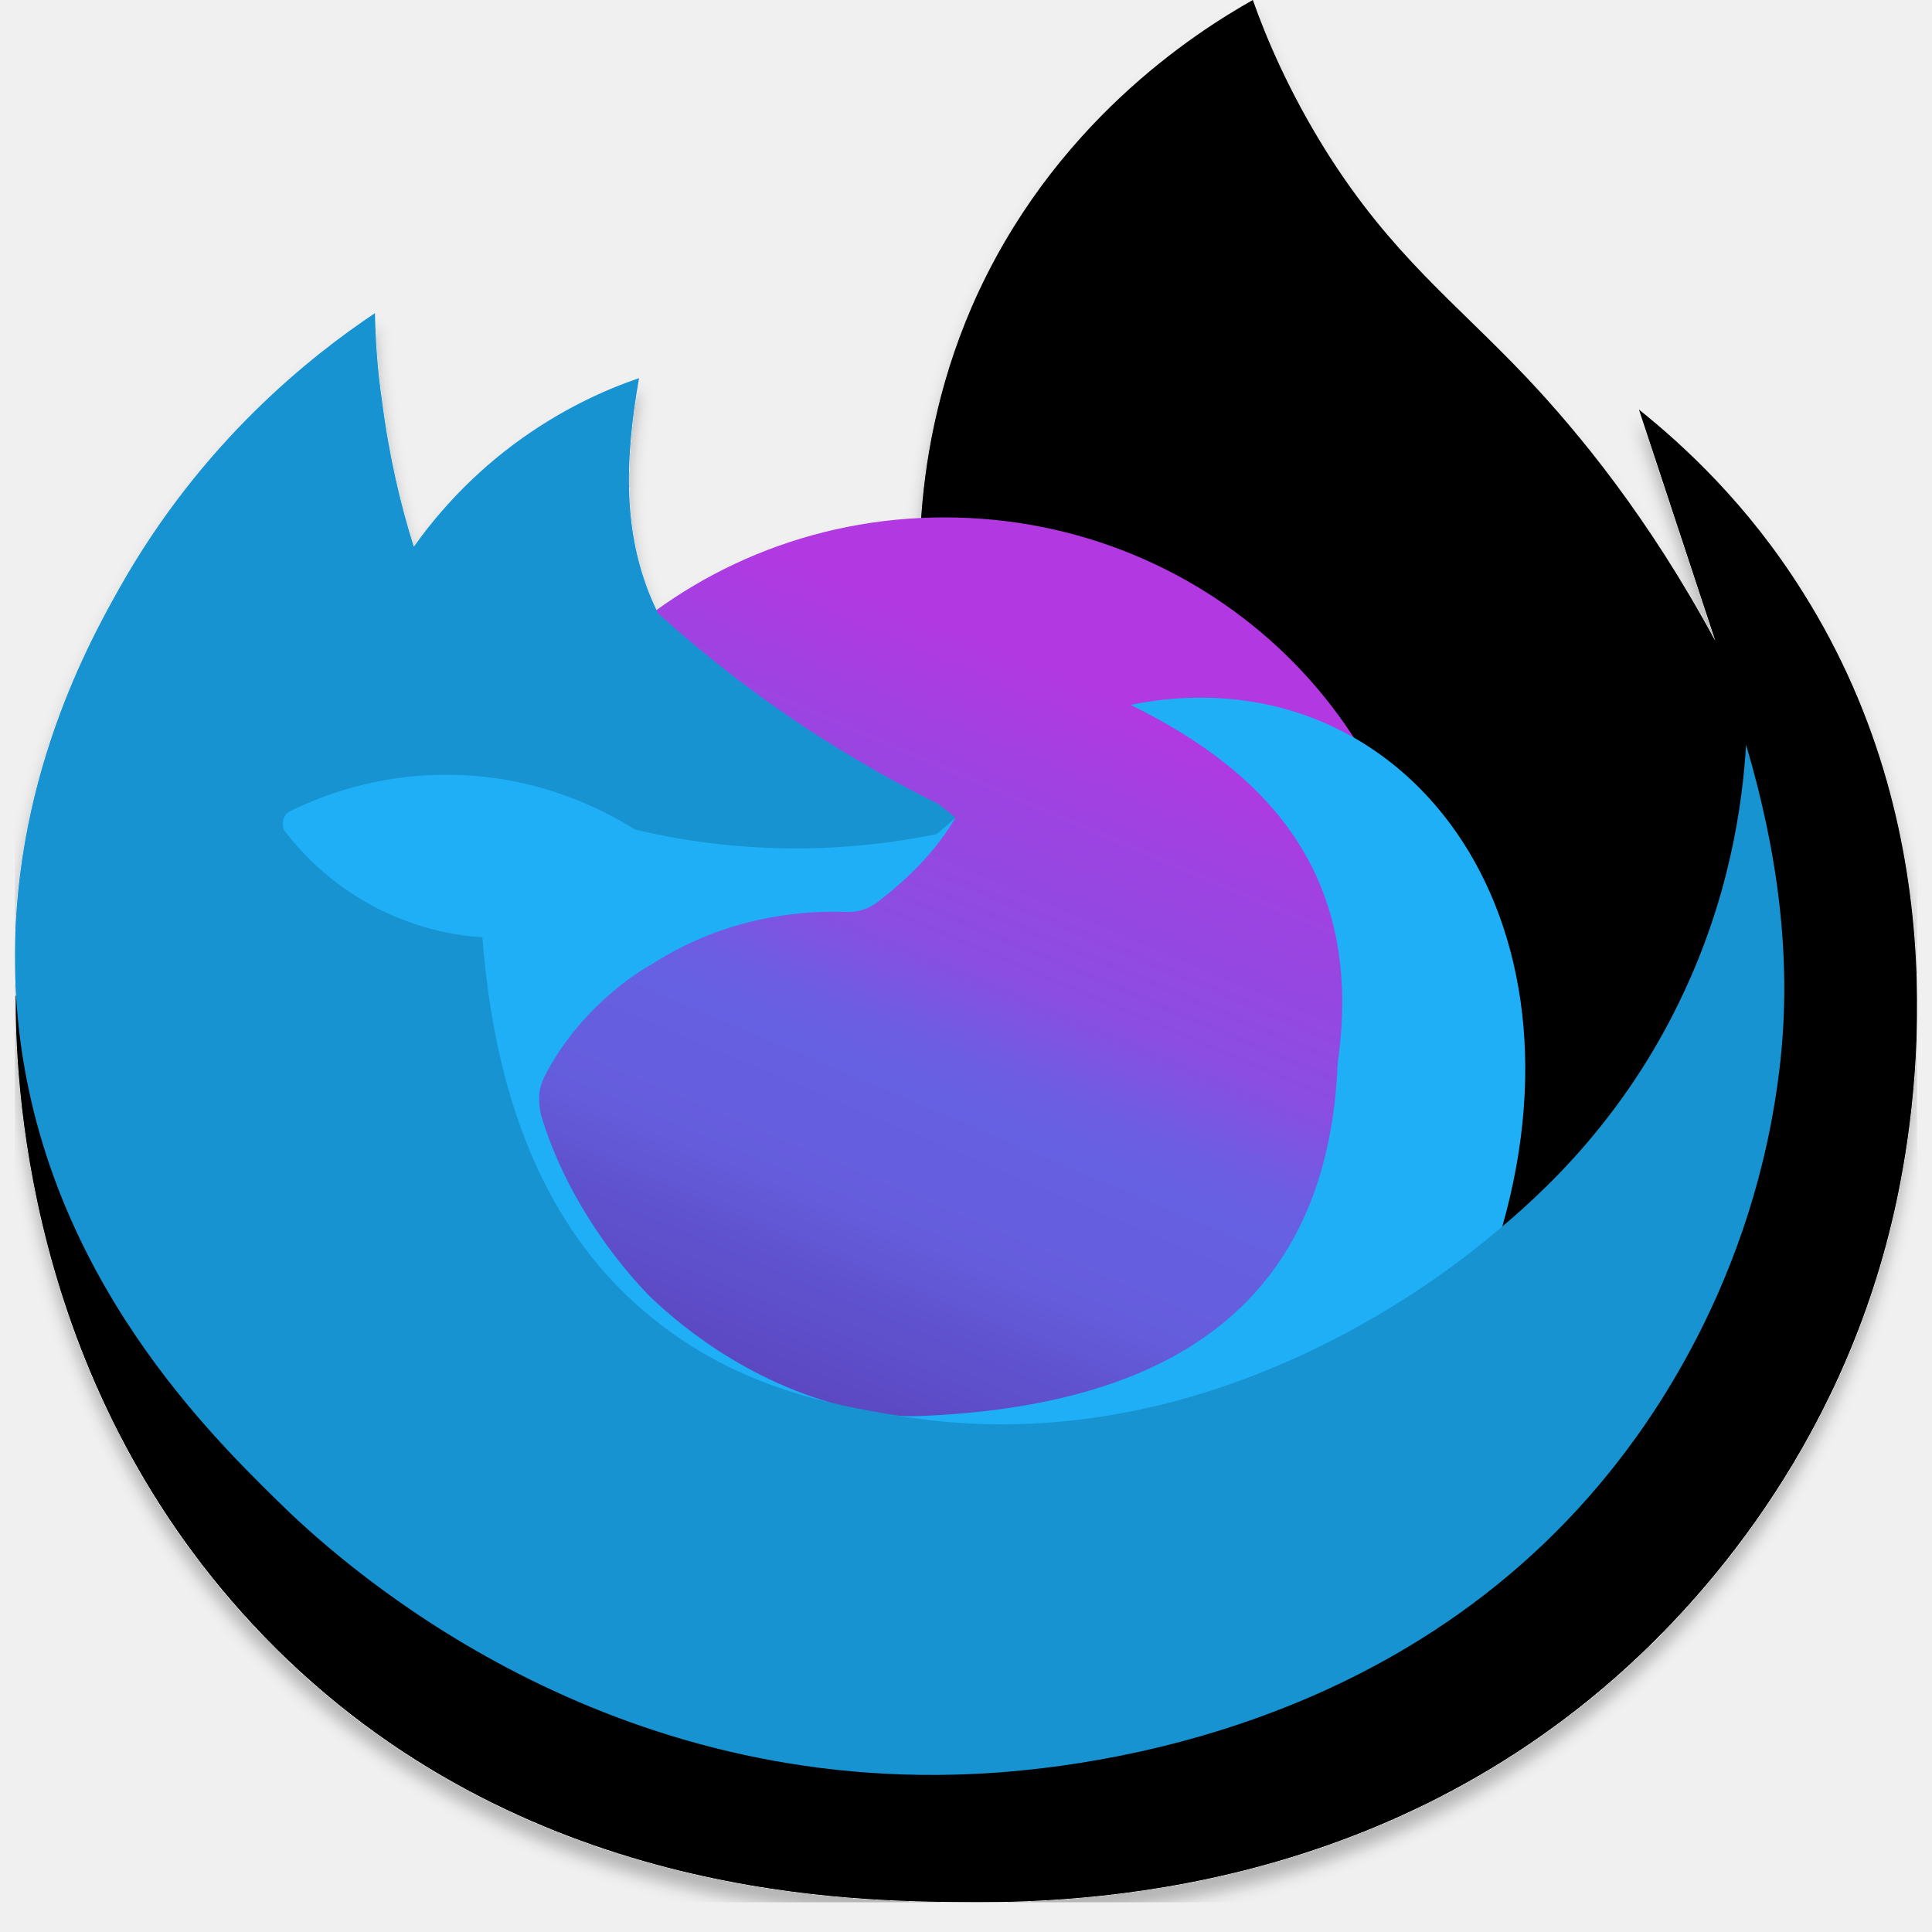
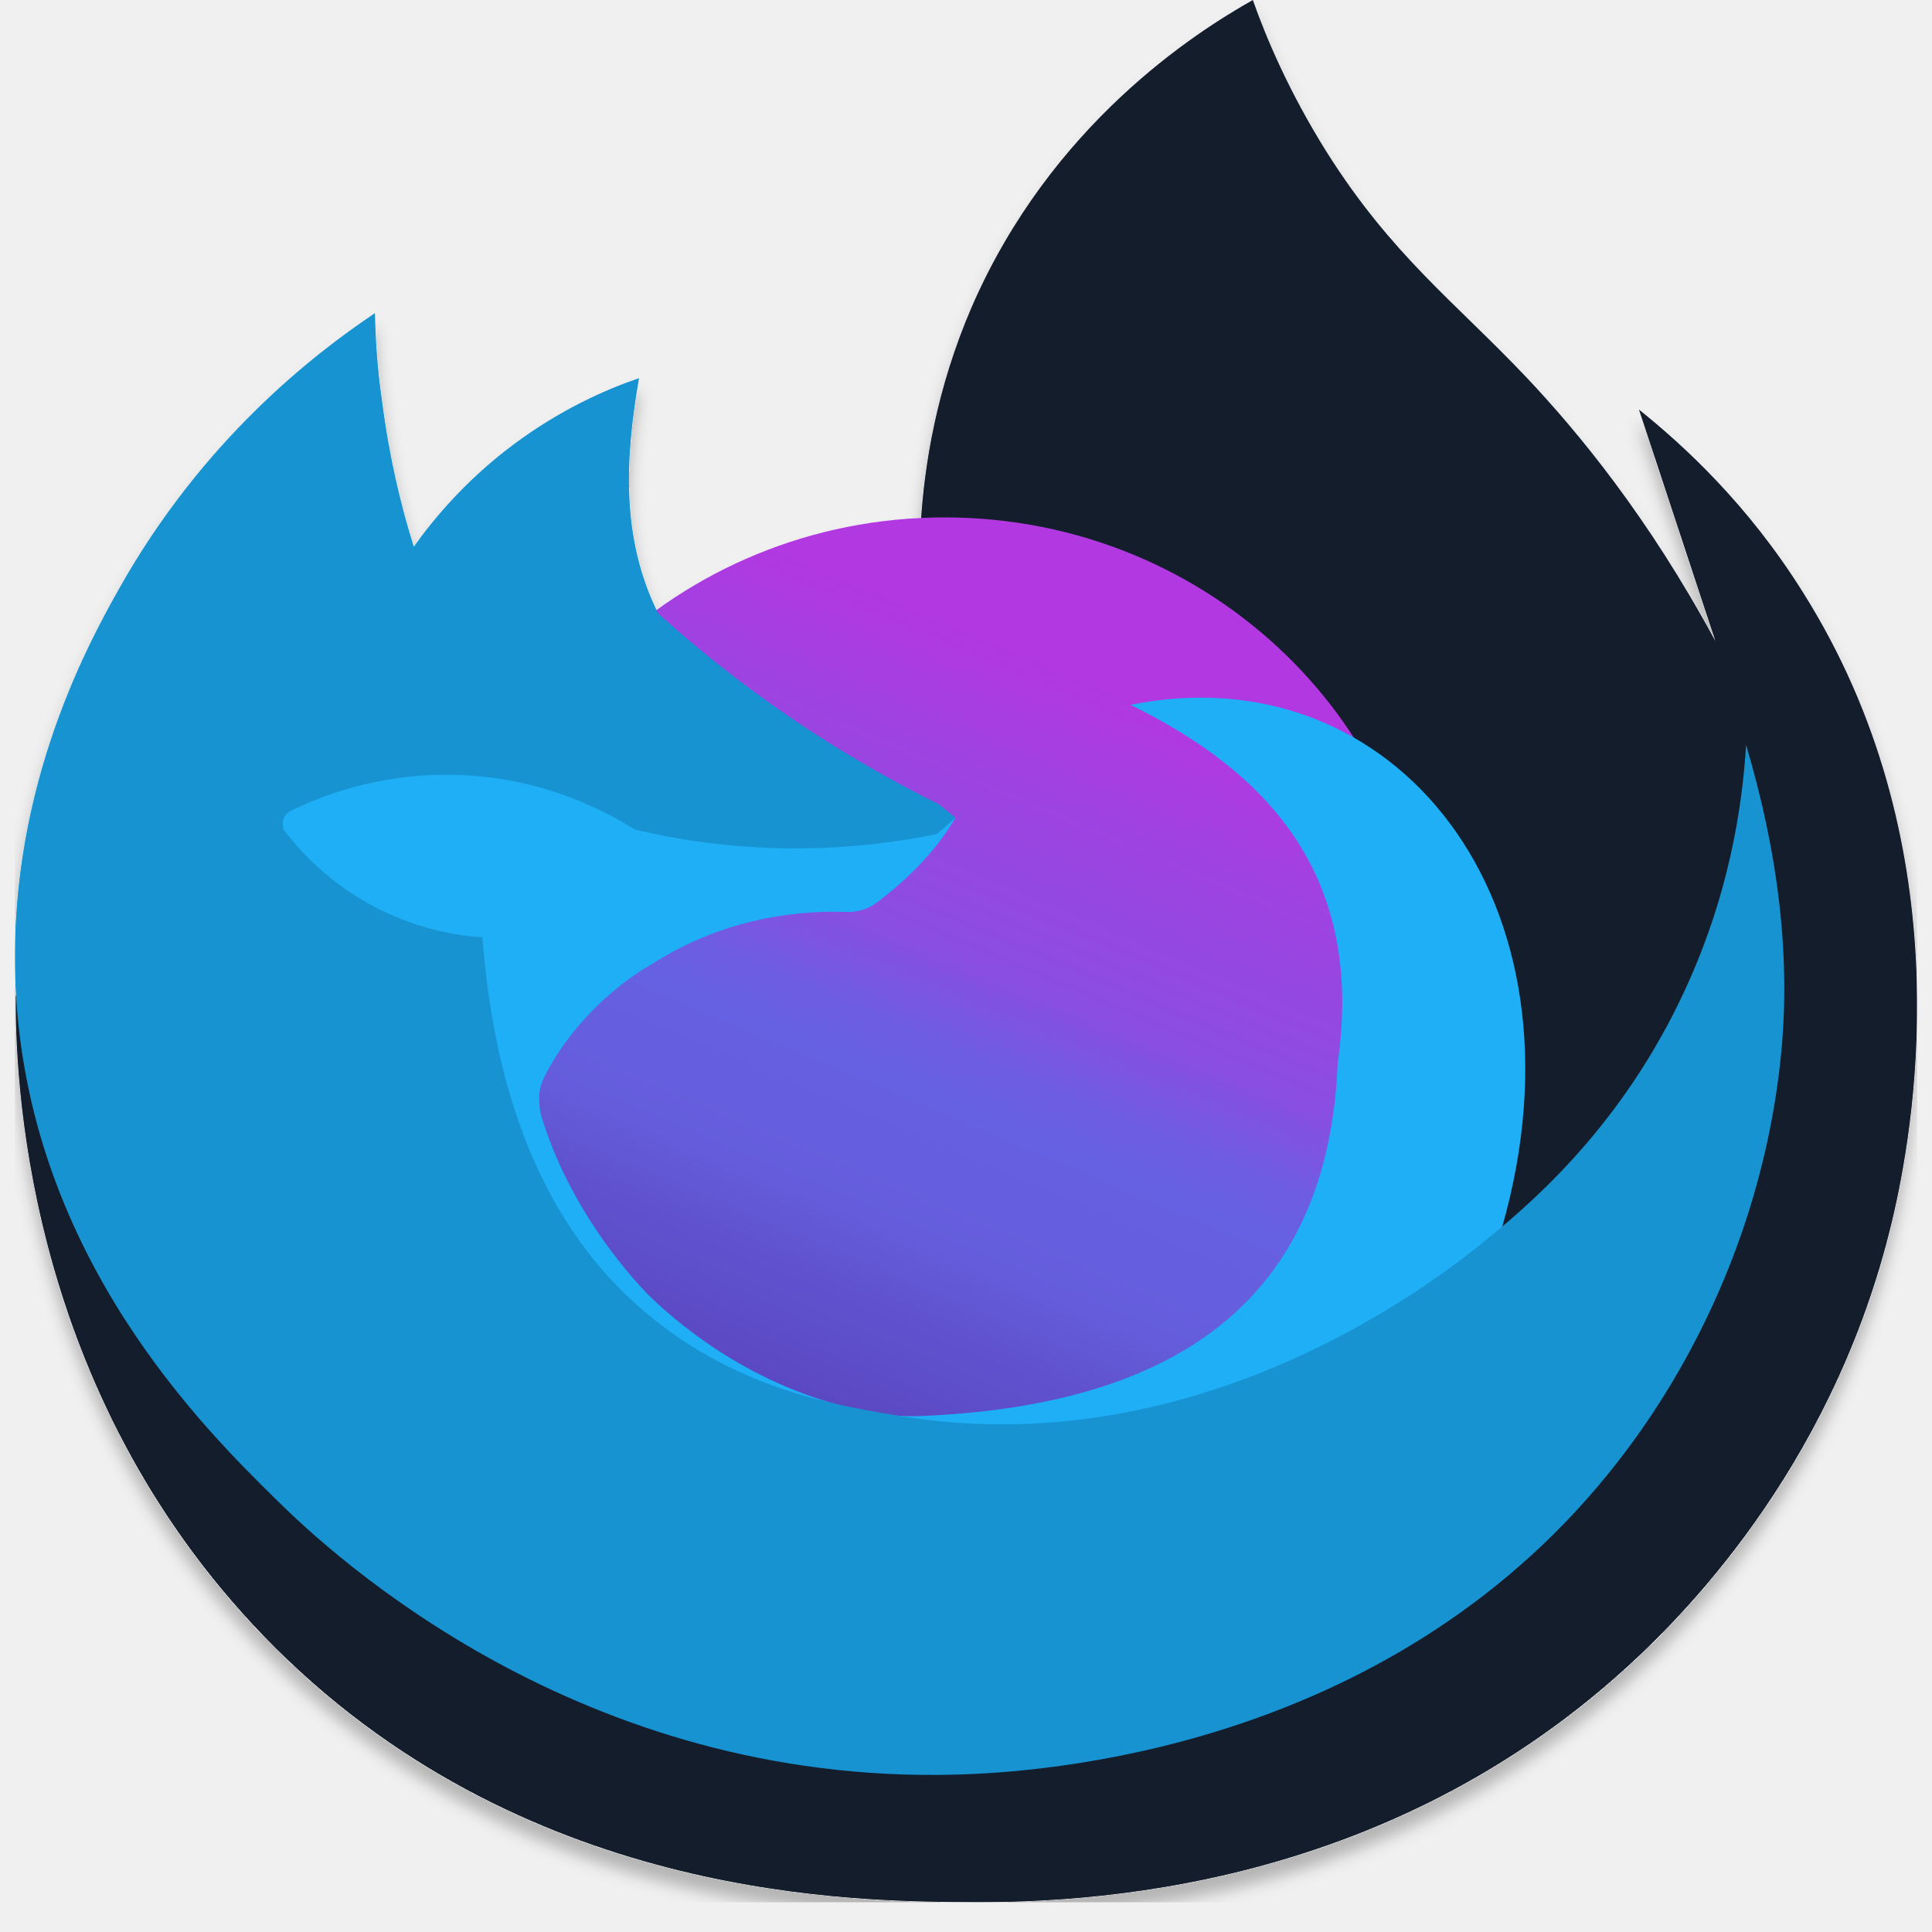
<svg xmlns="http://www.w3.org/2000/svg" width="520" height="520" viewBox="0 0 520 520" fill="none">
  <g clip-path="url(#clip0_31_643)" filter="url(#filter0_d_31_643)">
-     <path d="M4.226 268.036C4.131 288.41 6.034 370.579 67.986 437.18C135.933 510.316 226.529 511.469 256.03 511.949C284.198 512.334 368.418 512.141 437.983 448.616C455.588 432.567 494.986 391.722 509.832 326.179C515.922 299.27 527.437 226.326 485.28 159.438C470.434 135.7 453.114 119.842 441.124 110.232L461.679 172.508C443.693 139.256 424.851 116.383 410.766 101.486C391.543 81.208 374.604 68.715 357.094 40.941C346.911 24.699 340.726 9.995 337.205 0C321.502 8.842 282.961 33.541 261.644 82.362C251.938 104.754 248.797 125.417 247.846 140.409L243.754 162.225L4.226 268.036Z" fill="black" />
+     <path d="M4.226 268.036C4.131 288.41 6.034 370.579 67.986 437.18C135.933 510.316 226.529 511.469 256.03 511.949C284.198 512.334 368.418 512.141 437.983 448.616C455.588 432.567 494.986 391.722 509.832 326.179C515.922 299.27 527.437 226.326 485.28 159.438C470.434 135.7 453.114 119.842 441.124 110.232L461.679 172.508C443.693 139.256 424.851 116.383 410.766 101.486C391.543 81.208 374.604 68.715 357.094 40.941C346.911 24.699 340.726 9.995 337.205 0C321.502 8.842 282.961 33.541 261.644 82.362C251.938 104.754 248.797 125.417 247.846 140.409L243.754 162.225L4.226 268.036Z" fill="#141D2B" />
    <path d="M254.222 392.588C326.068 392.588 384.311 335.877 384.311 265.922C384.311 195.966 326.068 139.256 254.222 139.256C182.375 139.256 124.132 195.966 124.132 265.922C124.132 335.877 182.375 392.588 254.222 392.588Z" fill="url(#paint0_linear_31_643)" />
    <path d="M257.076 220.272C252.033 228.729 244.895 236.225 235.95 242.952C233.666 244.682 230.811 245.547 227.861 245.451C217.203 245.067 196.172 246.124 175.331 259.579C175.331 259.579 157.345 268.997 146.686 289.467C145.64 291.485 145.259 293.6 145.259 293.6C145.259 293.6 144.688 297.059 145.83 300.807C154.68 329.735 175.426 349.436 175.426 349.436C183.8 357.317 204.26 374.712 235.189 380.286C239.09 380.959 243.087 381.247 246.989 381.151C316.459 378.556 357.474 349.917 360.044 286.103C367.086 237.09 342.914 208.643 304.278 189.711C375.08 175.391 429.418 242.28 404.295 330.312V345.016C353.287 377.787 297.045 396.239 234.903 398.258L131.46 335.117L112.237 259.002L61.515 225.75L82.736 202.204L125.941 196.63L165.719 207.682L191.033 219.407H216.346L257.076 220.272Z" fill="#1FAFF6" />
    <path d="M100.912 84.284C84.259 95.432 54.377 118.593 31.919 158.669C23.163 174.238 1.086 214.794 4.321 268.036C8.603 338.865 55.044 384.611 74.267 403.543C89.778 418.92 156.108 480.331 257.172 477.64C279.535 477.063 372.51 471.489 433.13 396.335C442.265 384.995 472.623 345.688 479.189 285.623C482.234 257.753 478.523 229.306 469.958 200.474C469.007 216.235 465.581 241.607 452.163 269.285C434.938 305.036 410.576 325.122 398.871 334.636C382.503 347.899 320.17 394.125 241.85 381.055C224.055 378.075 194.459 373.366 168.764 348.764C146.591 327.524 133.173 295.81 129.842 252.275C123.561 251.89 113.189 250.352 101.769 244.586C88.541 237.859 80.452 228.729 76.455 223.443C76.265 223.059 75.98 222.098 76.17 220.944C76.455 219.503 77.407 218.734 77.692 218.542C85.496 214.602 101.198 208.163 121.753 208.547C145.925 208.931 163.34 218.542 170.858 223.251C181.992 225.942 196.362 228.248 213.206 228.344C228.432 228.441 241.66 226.615 252.128 224.5C253.841 223.059 255.459 221.617 257.172 220.079C255.649 218.83 254.126 217.581 252.604 216.428C242.516 211.43 231.668 205.375 220.343 198.168C203.214 187.116 188.844 175.679 177.139 165.108C167.051 144.637 168.289 123.302 172 101.775C163.245 104.754 150.874 110.136 137.931 119.842C125.274 129.357 116.71 139.64 111.381 147.136C107.859 135.988 104.719 122.726 102.816 107.733C101.579 99.468 101.103 91.588 100.912 84.284Z" fill="#1793D1" />
  </g>
  <defs>
    <filter id="filter0_d_31_643" x="0" y="0" width="520" height="520" filterUnits="userSpaceOnUse" color-interpolation-filters="sRGB">
      <feFlood flood-opacity="0" result="BackgroundImageFix" />
      <feColorMatrix in="SourceAlpha" type="matrix" values="0 0 0 0 0 0 0 0 0 0 0 0 0 0 0 0 0 0 127 0" result="hardAlpha" />
      <feOffset dy="4" />
      <feGaussianBlur stdDeviation="2" />
      <feComposite in2="hardAlpha" operator="out" />
      <feColorMatrix type="matrix" values="0 0 0 0 0 0 0 0 0 0 0 0 0 0 0 0 0 0 0.25 0" />
      <feBlend mode="normal" in2="BackgroundImageFix" result="effect1_dropShadow_31_643" />
      <feBlend mode="normal" in="SourceGraphic" in2="effect1_dropShadow_31_643" result="shape" />
    </filter>
    <linearGradient id="paint0_linear_31_643" x1="205" y1="393" x2="293.5" y2="184" gradientUnits="userSpaceOnUse">
      <stop stop-color="#5841B7" />
      <stop offset="0.115" stop-color="#5C4AC4" />
      <stop offset="0.234" stop-color="#6053CF" />
      <stop offset="0.312" stop-color="#645CDB" />
      <stop offset="0.375" stop-color="#655EDE" />
      <stop offset="0.479" stop-color="#6661E2" />
      <stop offset="0.536" stop-color="#6D5DE2" />
      <stop offset="0.646" stop-color="#8B4DE2" />
      <stop offset="0.854" stop-color="#9E43E1" />
      <stop offset="1" stop-color="#B238E1" />
    </linearGradient>
    <clipPath id="clip0_31_643">
      <rect width="512" height="512" fill="white" transform="translate(4)" />
    </clipPath>
  </defs>
</svg>
